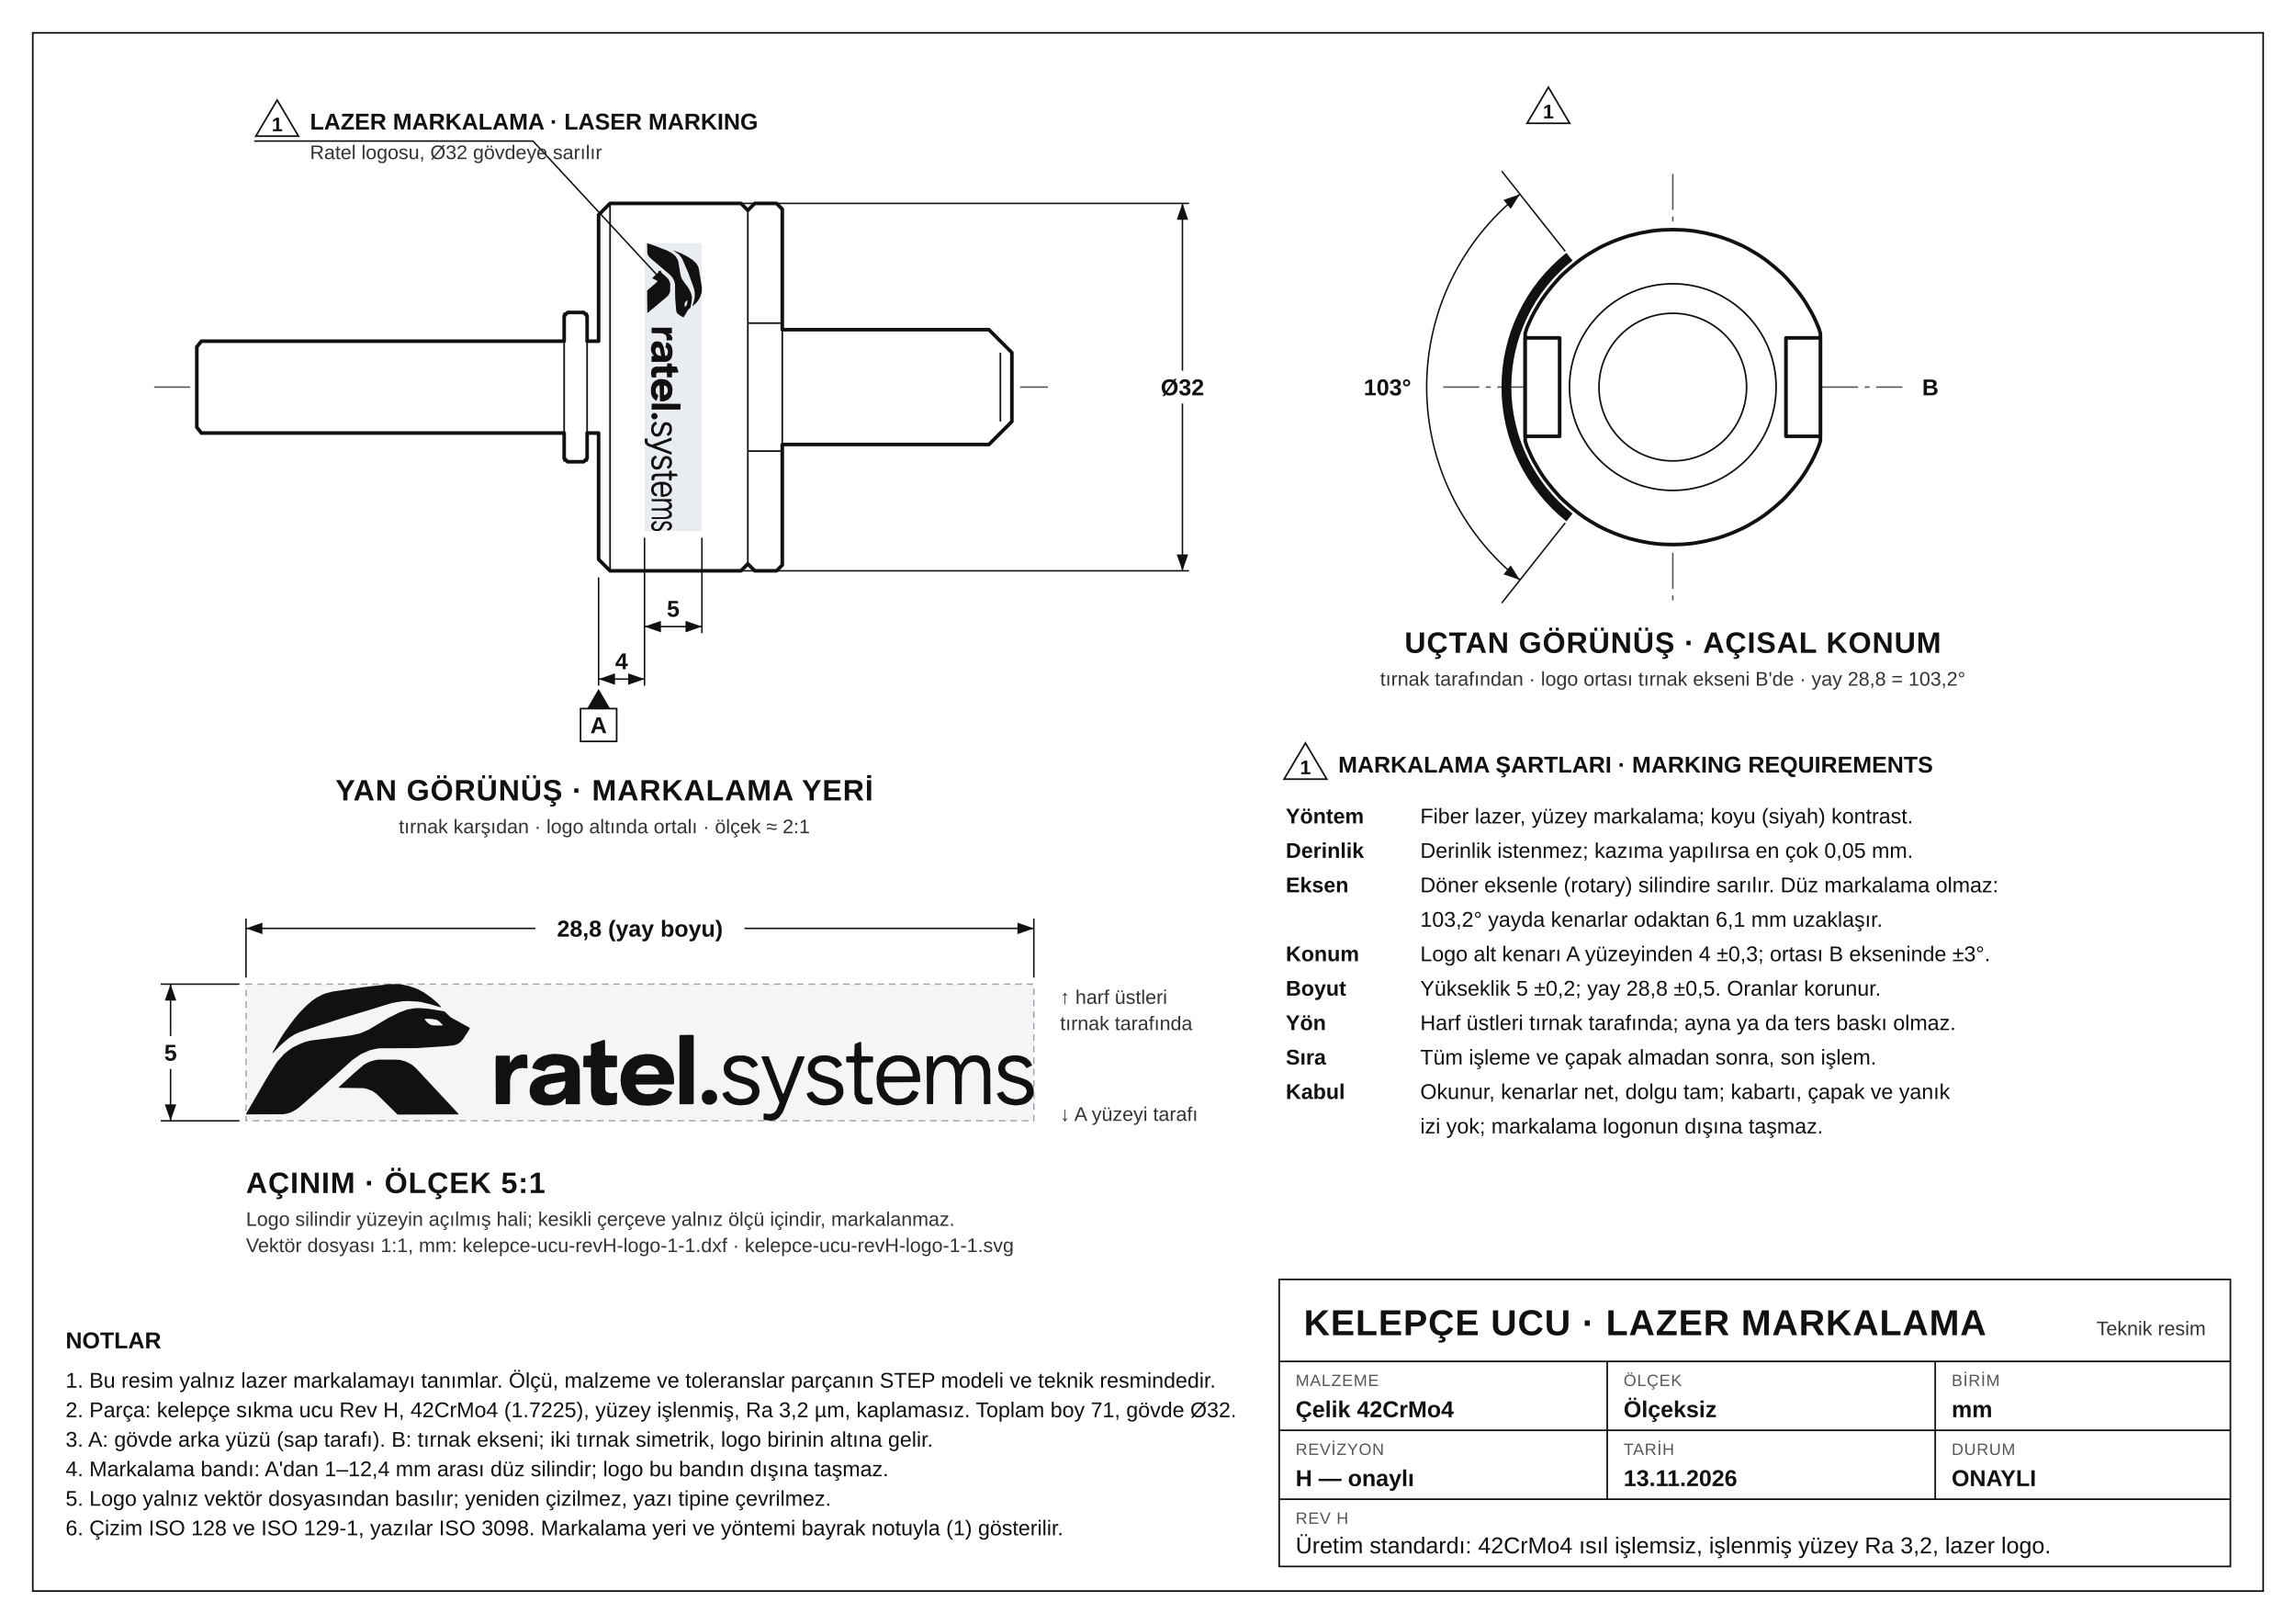
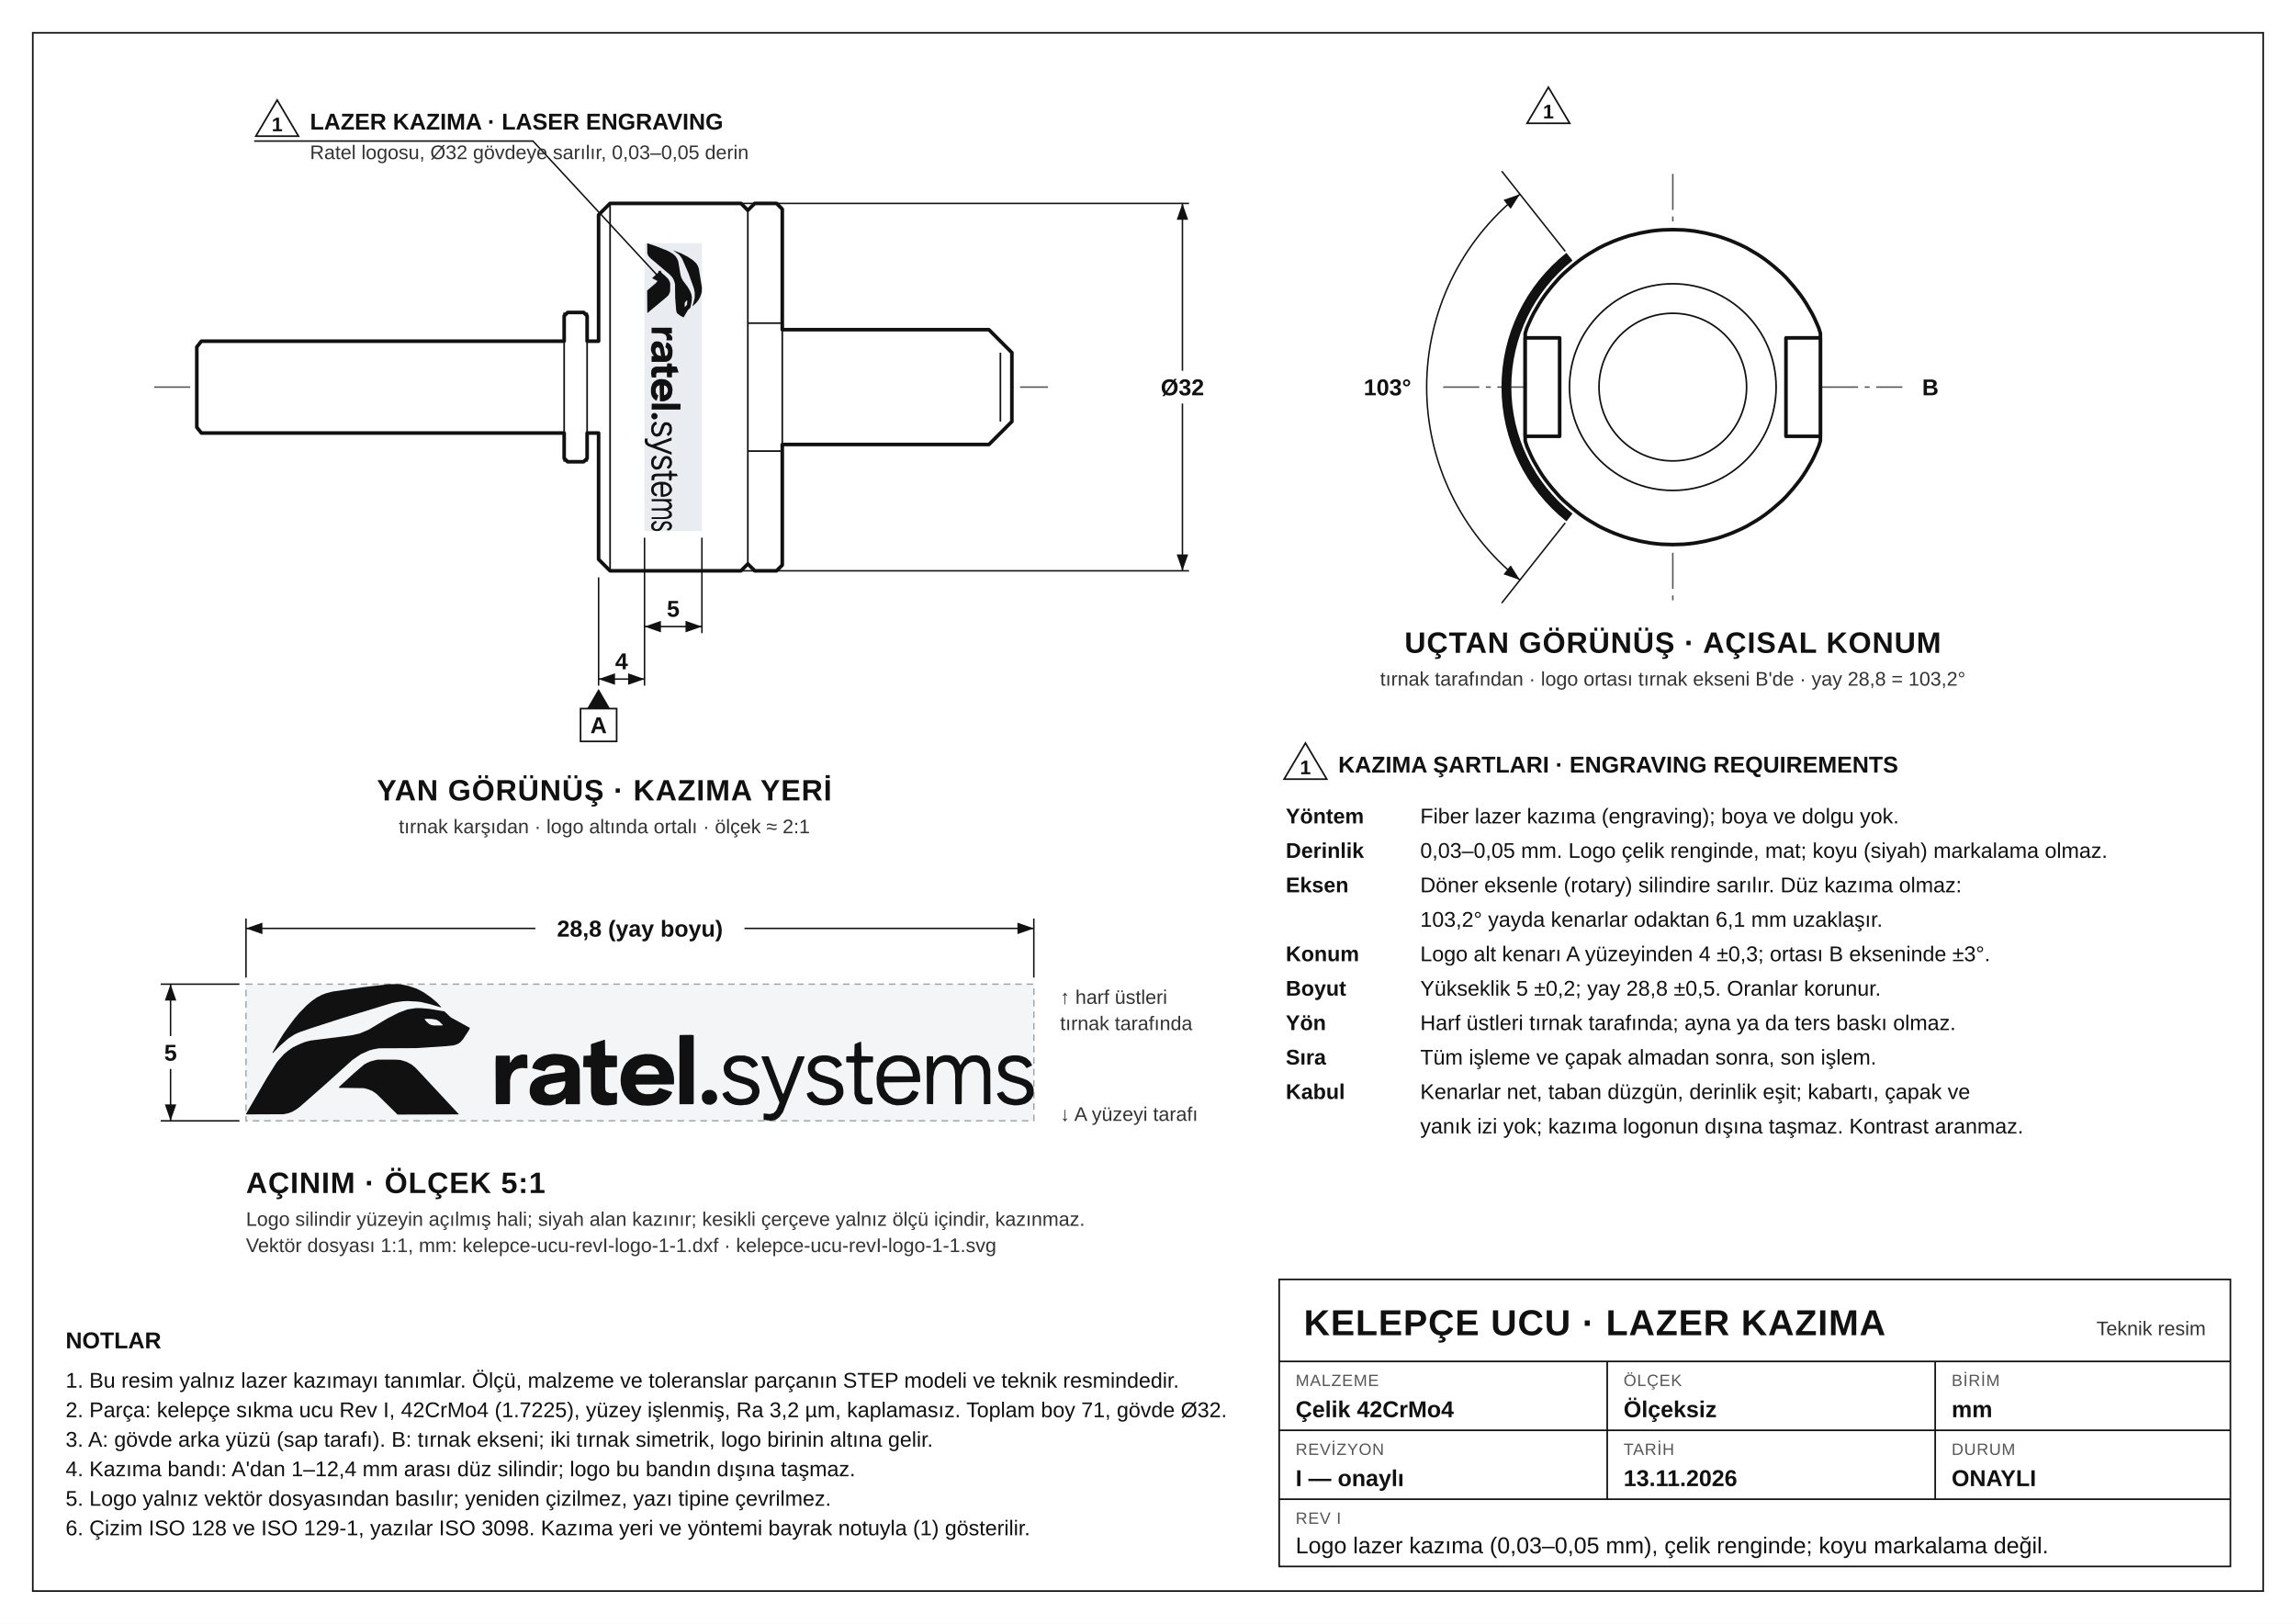
<svg xmlns="http://www.w3.org/2000/svg" viewBox="0 0 1400 990" width="1400" height="990" font-family="Arial, Helvetica, sans-serif">
  <defs>
    <marker id="arr" viewBox="0 0 10 10" refX="10" refY="5" markerWidth="10" markerHeight="10" markerUnits="userSpaceOnUse" orient="auto-start-reverse">
      <path d="M0,1.5 L10,5 L0,8.5 z" fill="#111" />
    </marker>
    <pattern id="h1" width="9" height="9" patternUnits="userSpaceOnUse" patternTransform="rotate(45)">
      <rect width="9" height="9" fill="#fff" />
      <line x1="0" y1="0" x2="0" y2="9" stroke="#111" stroke-width=".8" />
    </pattern>
    <style>
      .vis{stroke:#111;stroke-width:2.2;stroke-linejoin:round}
      polygon.vis:not([fill]){fill:#fff}
      .thin{fill:none;stroke:#111;stroke-width:1}
      .hid{fill:none;stroke:#111;stroke-width:1.2;stroke-dasharray:7 4}
      .ctr{fill:none;stroke:#555;stroke-width:0.9;stroke-dasharray:22 4 3 4}
      .dim{fill:none;stroke:#111;stroke-width:0.9}
      .dima{fill:none;stroke:#111;stroke-width:0.9;marker-start:url(#arr);marker-end:url(#arr)}
      .lead{fill:none;stroke:#111;stroke-width:0.9;marker-start:url(#arr)}
      .grid{fill:none;stroke:#111;stroke-width:1}
      .t{font-size:14px;fill:#111}
      .tb{font-size:14px;font-weight:700;fill:#111}
      .ts{font-size:12px;fill:#333}
      .tn{font-size:13px;fill:#111}
      .tl{font-size:10px;fill:#555;letter-spacing:.4px}
      .h{font-size:18px;font-weight:700;fill:#111;letter-spacing:.5px}
      .q{fill:#c2410c}
      .mark{fill:#111;stroke:none}
    </style>
  </defs>
  <rect x="0" y="0" width="1400" height="990" fill="#fff" />
  <rect x="20" y="20" width="1360" height="950" class="grid" stroke-width="1.6" />
  <g>
    <line class="ctr" x1="94" y1="236" x2="639" y2="236" />
    <polygon class="vis" points="120.0,236.0 120.0,211.5 122.8,208.0 330.0,208.0 330.0,208.0 344.0,208.0 344.0,192.6 346.1,190.5 355.9,190.5 358.0,192.6 358.0,208.0 365.0,208.0 365.0,131.0 372.0,124.0 451.8,124.0 456.0,128.2 460.2,124.0 473.5,124.0 477.0,127.5 477.0,201.0 603.0,201.0 617.0,215.0 617.0,236.0 617.0,236.0 617.0,257.0 603.0,271.0 477.0,271.0 477.0,344.5 473.5,348.0 460.2,348.0 456.0,343.8 451.8,348.0 372.0,348.0 365.0,341.0 365.0,264.0 358.0,264.0 358.0,279.4 355.9,281.5 346.1,281.5 344.0,279.4 344.0,264.0 330.0,264.0 330.0,264.0 122.8,264.0 120.0,260.5 120.0,236.0" />
    <rect x="393" y="148.218" width="35" height="175.563" fill="#e9edf1" />
    <path class="mark" fill-rule="evenodd" d="M421.9 181.1 421.5 179.2 420.7 177.3 419.3 174.9 416.3 170.9 415.4 169.1 414.9 167.3 413.6 159.5 413.1 158.1 411.9 156.2 410.1 154.6 407.1 152.9 399.5 149.9 394.6 148.3 394.7 154.5 395.3 156.0 396.6 157.4 408.5 167.5 410.1 169.3 411.0 171.1 411.6 173.1 411.7 181.7 412.3 189.2 412.6 190.5 413.1 191.2 415.0 192.6 416.8 193.5 419.5 189.0 421.0 187.6 421.7 184.0 421.9 181.1ZM419.1 183.3 418.9 183.1 418.3 183.6 417.5 184.7 417.5 187.3 418.9 185.8 419.1 183.3ZM408.7 172.9 408.2 171.4 407.4 170.0 405.2 167.8 401.5 164.9 401.4 169.9 400.7 171.6 400.0 172.5 394.6 177.1 394.7 190.9 406.0 181.5 407.4 180.2 408.1 179.0 408.6 177.7 408.7 172.9Z" />
    <path class="mark" fill-rule="evenodd" d="M428.0 175.3 426.1 163.7 425.6 162.3 424.6 160.6 422.5 158.6 419.3 156.5 415.4 154.5 410.4 152.6 414.1 155.3 415.1 156.5 416.0 157.9 419.8 166.6 423.1 175.8 423.6 178.3 423.6 181.4 422.9 184.3 422.1 186.8 424.4 184.8 425.9 182.9 426.8 181.3 427.5 179.5 427.9 178.1 428.0 175.3Z" />
    <path class="mark" fill-rule="evenodd" d="M415.0 246.2 397.4 246.1 397.3 249.6 397.4 249.7 414.9 249.7 415.0 246.2ZM413.7 226.8 412.6 223.5 409.7 223.4 409.6 221.6 406.9 221.5 406.6 223.5 400.4 223.5 399.5 223.6 398.3 224.2 397.6 224.9 397.2 225.7 397.0 227.8 397.4 230.1 400.1 230.2 400.1 228.1 400.4 227.5 400.8 227.2 406.6 227.1 406.7 230.0 409.5 230.1 409.7 230.0 409.8 227.2 413.7 227.1 413.7 226.8ZM413.2 290.0 412.6 288.8 409.6 288.7 409.5 287.0 408.1 286.9 407.9 288.7 399.9 288.8 398.7 289.1 398.0 289.5 397.4 290.2 397.2 292.2 397.3 292.8 398.9 292.8 399.1 291.0 399.5 290.6 400.1 290.4 407.8 290.3 407.9 290.4 408.0 292.9 409.4 292.9 409.7 290.3 413.2 290.3 413.2 290.0ZM410.1 213.7 409.7 211.7 408.9 210.2 407.6 209.1 406.4 208.7 405.7 211.7 406.6 212.4 407.0 213.0 407.3 214.0 407.2 215.4 406.7 216.6 406.2 216.9 405.6 216.9 404.7 211.6 403.8 209.5 403.0 208.7 401.8 208.2 400.2 208.1 398.8 208.5 397.5 209.9 397.0 211.8 396.9 213.4 397.2 214.5 397.9 216.0 398.8 216.9 397.3 217.2 397.3 220.6 406.1 220.6 407.7 220.1 408.9 219.1 409.7 217.7 410.0 216.1 410.1 213.7ZM410.1 237.4 409.8 235.8 409.4 234.5 408.6 233.3 407.8 232.5 406.9 231.9 405.5 231.3 403.5 231.1 402.3 231.1 400.8 231.5 399.8 232.0 398.7 232.8 397.7 234.1 397.0 236.3 396.9 238.1 397.0 239.9 397.4 241.4 398.2 242.7 399.4 243.8 400.2 244.3 400.4 244.2 401.4 241.1 400.6 240.4 400.0 239.6 399.8 237.5 400.1 236.5 400.6 235.7 401.3 235.2 402.2 234.8 402.4 244.6 403.9 244.7 405.1 244.6 407.3 243.7 409.0 242.1 409.8 240.1 410.1 237.4ZM410.0 206.0 409.6 205.0 409.2 204.3 407.8 203.3 409.7 203.2 409.7 199.8 397.3 199.8 397.3 203.1 403.3 203.2 404.9 203.6 405.8 204.2 406.4 205.2 406.5 206.1 406.4 207.5 409.8 207.5 410.0 206.0ZM409.8 307.8 409.2 306.6 407.8 305.7 409.5 305.6 409.5 304.3 397.3 304.3 397.4 305.6 404.3 305.6 405.7 305.8 406.7 306.1 407.4 306.6 408.1 307.7 407.8 308.9 406.6 309.7 404.8 309.9 397.3 310.0 397.4 311.2 403.6 311.2 405.9 311.4 406.8 311.7 407.5 312.2 407.9 312.8 408.1 313.5 407.7 314.4 406.6 315.1 404.6 315.3 397.4 315.3 397.3 316.4 406.1 316.4 407.7 316.1 408.7 315.6 409.3 315.2 409.7 314.5 409.7 313.0 409.2 312.1 408.8 311.7 407.3 310.9 408.7 310.3 409.3 309.9 409.8 308.9 409.8 307.8ZM409.8 281.5 409.4 279.8 408.4 278.6 407.0 278.0 405.4 278.1 404.3 278.7 403.5 279.7 401.8 283.9 401.1 284.5 400.1 284.6 399.1 284.0 398.7 283.1 398.6 282.1 399.0 280.3 399.6 279.7 400.5 279.0 399.9 277.7 398.6 278.3 397.6 279.4 397.1 280.7 397.0 282.7 397.5 284.5 398.7 285.8 400.0 286.3 401.8 286.1 402.7 285.6 403.5 284.7 404.7 281.2 405.4 280.1 406.2 279.6 406.9 279.7 407.7 280.3 408.2 281.4 408.1 282.7 407.9 283.4 407.3 284.1 406.5 284.7 407.3 285.9 408.6 285.2 409.2 284.3 409.7 283.1 409.8 281.5ZM409.7 260.7 409.3 259.1 408.1 257.8 406.7 257.4 405.1 257.5 404.1 258.3 403.5 259.1 402.3 262.8 401.7 263.8 401.0 264.4 400.0 264.4 399.3 264.0 398.9 263.4 398.5 261.5 398.7 260.7 399.2 259.6 400.6 258.5 400.1 257.2 399.9 257.0 399.1 257.4 398.3 258.0 397.3 259.5 397.0 261.5 397.1 263.2 397.7 264.5 398.8 265.7 400.3 266.2 401.8 266.0 402.6 265.6 403.5 264.5 405.3 259.7 406.0 259.2 407.0 259.2 407.9 260.0 408.2 261.2 407.9 263.1 407.5 263.7 406.5 264.5 407.3 265.9 408.6 265.0 409.4 263.8 409.7 262.5 409.7 260.7ZM409.8 297.9 409.1 296.1 408.4 295.3 407.3 294.5 405.4 293.8 402.4 293.7 399.8 294.3 398.3 295.3 397.7 296.1 397.2 297.0 397.0 298.8 397.2 299.9 397.8 301.2 399.0 302.2 400.3 302.6 400.8 301.4 399.7 300.8 398.9 299.9 398.6 298.6 398.8 297.3 399.5 296.5 400.4 295.8 402.0 295.4 402.8 295.4 402.9 302.8 404.6 302.9 406.9 302.4 408.6 301.3 409.5 299.9 409.8 299.0 409.8 297.9ZM409.8 320.3 409.3 319.2 408.4 318.3 407.2 317.9 405.4 317.9 404.6 318.2 403.7 318.8 402.4 321.4 401.8 322.2 400.7 322.6 399.6 322.5 398.9 321.9 398.5 320.7 399.1 319.5 400.5 318.6 400.1 317.7 399.8 317.6 398.8 318.0 397.7 318.9 397.1 319.8 397.0 321.0 397.4 322.5 398.4 323.3 399.6 323.7 401.6 323.7 402.5 323.4 403.4 322.7 405.3 319.5 406.0 319.1 407.1 319.1 407.9 319.7 408.2 320.6 408.1 321.3 407.8 321.9 406.5 322.6 407.3 323.5 408.2 323.2 409.2 322.5 409.7 321.5 409.8 320.3ZM409.5 275.6 400.0 272.0 409.5 268.5 409.5 266.7 397.7 271.1 395.9 270.5 395.1 269.8 394.8 268.8 394.9 267.3 393.2 267.4 393.1 268.9 393.4 270.4 394.0 271.1 395.2 272.0 409.3 277.2 409.5 277.2 409.5 275.6ZM408.2 298.2 407.8 297.0 406.9 296.1 405.6 295.5 404.4 295.4 404.4 301.4 405.7 301.3 407.2 300.5 408.1 299.4 408.2 298.2ZM407.2 237.6 406.9 236.5 406.5 235.8 405.7 235.2 404.9 235.0 404.9 240.9 405.9 240.6 406.6 239.9 407.2 238.6 407.2 237.6ZM403.1 216.7 402.3 212.5 401.5 211.8 400.6 211.8 400.0 212.3 399.7 213.0 399.7 214.3 400.1 215.4 400.8 216.3 401.5 216.7 402.8 217.0 403.1 216.9 403.1 216.7Z" />
    <path class="mark" fill-rule="evenodd" d="M400.9 253.2 400.6 252.6 399.9 252.0 399.5 251.8 398.6 251.8 397.8 252.2 397.4 252.7 397.2 253.2 397.1 254.2 397.9 255.3 398.3 255.6 399.3 255.7 400.3 255.2 400.7 254.8 400.9 254.3 400.9 253.2Z" />
    <line class="thin" x1="344" y1="281.5" x2="344" y2="190.5" />
    <line class="thin" x1="358" y1="281.5" x2="358" y2="190.5" />
    <line class="thin" x1="372" y1="348" x2="372" y2="124" />
    <line class="thin" x1="456" y1="343.8" x2="456" y2="128.2" />
    <line class="thin" x1="477" y1="271" x2="477" y2="201" />
    <line class="thin" x1="456" y1="197" x2="477" y2="197" />
    <line class="thin" x1="456" y1="275" x2="477" y2="275" />
    <line class="thin" x1="610" y1="257" x2="610" y2="215" />
    <line class="dim" x1="365" y1="352" x2="365" y2="418" />
    <line class="dim" x1="393" y1="327.8" x2="393" y2="418" />
    <line class="dim" x1="428" y1="327.8" x2="428" y2="386" />
    <line class="dima" x1="365" y1="414" x2="393" y2="414" />
    <text class="tb" x="379" y="408" text-anchor="middle">4</text>
    <line class="dima" x1="393" y1="382" x2="428" y2="382" />
    <text class="tb" x="410.5" y="376" text-anchor="middle">5</text>
    <line class="dim" x1="432" y1="124" x2="725" y2="124" />
    <line class="dim" x1="432" y1="348" x2="725" y2="348" />
    <line class="dima" x1="721" y1="124" x2="721" y2="348" />
    <rect x="687" y="226" width="68" height="20" fill="#fff" />
    <text class="tb" x="721" y="241" text-anchor="middle">Ø32</text>
    <polygon fill="#111" points="358,432 372,432 365,420" />
    <rect class="thin" style="fill:#fff" x="354" y="432" width="22" height="20" />
    <text class="tb" x="365" y="447" text-anchor="middle">A</text>
    <polyline class="lead" points="407,174.553 325,86 155,86" />
    <polygon class="thin" style="fill:#fff" points="169,61 182,83 156,83" />
    <text class="tb" x="169" y="80" text-anchor="middle" style="font-size:12px">1</text>
-     <text class="tb" x="189" y="79">LAZER MARKALAMA · LASER MARKING</text>
-     <text class="ts" x="189" y="97">Ratel logosu, Ø32 gövdeye sarılır</text>
-     <text class="h" x="368.5" y="488" text-anchor="middle">YAN GÖRÜNÜŞ · MARKALAMA YERİ</text>
+     <text class="tb" x="189" y="79">LAZER KAZIMA · LASER ENGRAVING</text>
+     <text class="ts" x="189" y="97">Ratel logosu, Ø32 gövdeye sarılır, 0,03–0,05 derin</text>
+     <text class="h" x="368.5" y="488" text-anchor="middle">YAN GÖRÜNÜŞ · KAZIMA YERİ</text>
    <text class="ts" x="368.5" y="508" text-anchor="middle">tırnak karşıdan · logo altında ortalı · ölçek ≈ 2:1</text>
  </g>
  <g>
    <line class="ctr" x1="880" y1="236" x2="1160" y2="236" />
    <line class="ctr" x1="1020" y1="106" x2="1020" y2="366" />
    <polygon class="vis" style="fill:#fff" points="1110.0,236.0 1110.0,232.6 1110.0,229.3 1110.0,226.0 1110.0,222.6 1110.0,219.3 1110.0,216.0 1110.0,212.8 1110.0,209.5 1110.0,206.3 1110.0,203.2 1109.0,200.0 1107.7,197.0 1106.3,193.9 1104.8,190.9 1103.1,188.0 1101.4,185.1 1099.6,182.3 1097.7,179.6 1095.6,176.9 1093.5,174.3 1091.3,171.8 1089.1,169.3 1086.7,166.9 1084.2,164.7 1081.7,162.5 1079.1,160.4 1076.4,158.3 1073.7,156.4 1070.9,154.6 1068.0,152.9 1065.1,151.2 1062.1,149.7 1059.0,148.3 1056.0,147.0 1052.8,145.8 1049.7,144.7 1046.5,143.7 1043.2,142.9 1040.0,142.1 1036.7,141.5 1033.4,140.9 1030.0,140.5 1026.7,140.2 1023.4,140.1 1020.0,140.0 1016.6,140.1 1013.3,140.2 1010.0,140.5 1006.6,140.9 1003.3,141.5 1000.0,142.1 996.8,142.9 993.5,143.7 990.3,144.7 987.2,145.8 984.0,147.0 981.0,148.3 977.9,149.7 974.9,151.2 972.0,152.9 969.1,154.6 966.3,156.4 963.6,158.3 960.9,160.4 958.3,162.5 955.8,164.7 953.3,166.9 950.9,169.3 948.7,171.8 946.5,174.3 944.4,176.9 942.3,179.6 940.4,182.3 938.6,185.1 936.9,188.0 935.2,190.9 933.7,193.9 932.3,197.0 931.0,200.0 930.0,203.2 930.0,206.3 930.0,209.5 930.0,212.8 930.0,216.0 930.0,219.3 930.0,222.6 930.0,226.0 930.0,229.3 930.0,232.6 930.0,236.0 930.0,239.4 930.0,242.7 930.0,246.0 930.0,249.4 930.0,252.7 930.0,256.0 930.0,259.2 930.0,262.5 930.0,265.7 930.0,268.8 931.0,272.0 932.3,275.0 933.7,278.1 935.2,281.1 936.9,284.0 938.6,286.9 940.4,289.7 942.3,292.4 944.4,295.1 946.5,297.7 948.7,300.2 950.9,302.7 953.3,305.1 955.8,307.3 958.3,309.5 960.9,311.6 963.6,313.7 966.3,315.6 969.1,317.4 972.0,319.1 974.9,320.8 977.9,322.3 981.0,323.7 984.0,325.0 987.2,326.2 990.3,327.3 993.5,328.3 996.8,329.1 1000.0,329.9 1003.3,330.5 1006.6,331.1 1010.0,331.5 1013.3,331.8 1016.6,331.9 1020.0,332.0 1023.4,331.9 1026.7,331.8 1030.0,331.5 1033.4,331.1 1036.7,330.5 1040.0,329.9 1043.2,329.1 1046.5,328.3 1049.7,327.3 1052.8,326.2 1056.0,325.0 1059.0,323.7 1062.1,322.3 1065.1,320.8 1068.0,319.1 1070.9,317.4 1073.7,315.6 1076.4,313.7 1079.1,311.6 1081.7,309.5 1084.2,307.3 1086.7,305.1 1089.1,302.7 1091.3,300.2 1093.5,297.7 1095.6,295.1 1097.7,292.4 1099.6,289.7 1101.4,286.9 1103.1,284.0 1104.8,281.1 1106.3,278.1 1107.7,275.0 1109.0,272.0 1110.0,268.8 1110.0,265.7 1110.0,262.5 1110.0,259.2 1110.0,256.0 1110.0,252.7 1110.0,249.4 1110.0,246.0 1110.0,242.7 1110.0,239.4" />
    <circle class="thin" cx="1020" cy="236" r="63" />
    <circle class="thin" cx="1020" cy="236" r="45" />
    <polygon class="vis" style="fill:#fff" points="951.0,206.0 930.0,206.0 930.0,266.0 951.0,266.0" />
    <polygon class="vis" style="fill:#fff" points="1089.0,206.0 1110.0,206.0 1110.0,266.0 1089.0,266.0" />
    <path d="M957.0 156.5 A101.4 101.4 0 0 0 957.0 315.5" fill="none" stroke="#111" stroke-width="6" />
    <line class="dim" x1="954.416" y1="153.234" x2="915.662" y2="104.328" />
    <line class="dim" x1="954.416" y1="318.766" x2="915.662" y2="367.672" />
    <path class="dima" d="M926.8 118.4 A150.0 150.0 0 0 0 926.8 353.6" />
    <rect x="824" y="225" width="44" height="22" fill="#fff" />
    <text class="tb" x="846" y="241" text-anchor="middle">103°</text>
    <text class="tb" x="1172" y="241">B</text>
    <polygon class="thin" style="fill:#fff" points="944.141,53.172 957.141,75.172 931.141,75.172" />
    <text class="tb" x="944.141" y="72.172" text-anchor="middle" style="font-size:12px">1</text>
    <text class="h" x="1020" y="398" text-anchor="middle">UÇTAN GÖRÜNÜŞ · AÇISAL KONUM</text>
    <text class="ts" x="1020" y="418" text-anchor="middle">tırnak tarafından · logo ortası tırnak ekseni B'de · yay 28,8 = 103,2°</text>
  </g>
  <g>
    <rect x="150" y="600" width="480.4" height="83.3" fill="#f3f5f7" stroke="#9aa3ab" stroke-width=".8" stroke-dasharray="4 3" />
    <path class="mark" fill-rule="evenodd" d="M253.6 614.6 248.4 615.4 243.1 617.4 236.4 620.8 224.7 627.8 219.2 630.1 213.6 631.3 189.2 634.4 186.1 635.2 183.5 636.2 178.6 638.5 175.5 640.7 173.2 642.6 169.6 646.6 168.4 648.1 162.7 657.2 150.0 679.1 150.2 679.4 172.8 679.3 175.8 678.7 178.2 677.8 180.9 676.2 182.9 674.7 197.6 661.8 214.9 646.2 220.0 642.7 225.2 640.4 227.8 639.7 231.2 639.1 253.9 639.0 272.0 637.8 276.6 637.3 278.7 636.6 279.6 636.2 281.0 635.1 282.3 633.6 285.8 628.3 286.5 626.9 286.4 626.6 274.8 620.2 271.0 616.6 261.4 615.0 256.4 614.6 253.6 614.6ZM259.7 621.1 259.0 621.3 259.0 621.6 260.3 623.1 261.7 624.3 263.2 625.0 265.0 625.2 267.2 625.2 269.2 625.2 270.1 625.0 267.9 622.8 266.2 621.7 263.2 621.2 259.7 621.1ZM230.6 646.0 229.3 646.2 226.2 647.0 224.2 647.8 222.0 649.0 215.7 654.4 206.9 662.5 206.7 662.7 206.7 663.2 221.8 663.4 223.9 663.9 226.8 665.0 229.5 666.8 242.4 679.5 278.2 679.4 279.6 679.4 279.7 679.2 256.3 654.1 253.3 650.9 251.0 649.0 247.8 647.3 244.1 646.2 240.6 646.0 230.6 646.0Z" />
    <path class="mark" fill-rule="evenodd" d="M237.3 600.0 221.0 601.9 202.9 604.5 198.6 605.6 196.3 606.5 193.2 608.1 190.3 610.1 186.8 613.1 182.4 617.6 179.8 620.7 176.7 624.8 173.1 629.8 170.0 634.8 166.1 641.8 166.2 642.0 166.6 641.8 170.8 637.5 175.8 633.1 179.7 630.6 182.3 629.4 189.5 626.9 208.4 620.8 238.7 611.6 241.6 611.0 245.8 610.4 248.6 610.3 254.3 610.6 256.8 610.9 262.2 612.2 269.0 614.2 268.8 613.7 266.6 611.3 263.2 608.4 258.4 605.0 254.2 602.8 249.2 601.1 245.4 600.3 242.5 600.0 237.3 600.0Z" />
    <path class="mark" fill-rule="evenodd" d="M414.6 631.0 414.4 631.1 414.3 632.3 414.3 672.9 414.4 673.2 414.9 673.2 422.6 673.2 423.0 672.8 423.0 631.1 421.6 630.9 414.6 631.0ZM368.2 634.0 360.8 636.4 360.5 636.6 360.3 636.8 360.4 642.2 360.2 643.5 355.8 643.7 355.6 650.3 355.8 650.6 356.3 650.6 360.1 650.7 360.3 651.0 360.4 665.7 360.7 667.7 361.3 669.5 362.0 670.6 363.7 672.4 365.6 673.3 367.7 673.8 370.7 673.9 374.6 673.5 376.1 673.0 376.3 666.4 376.1 666.1 372.8 666.5 371.4 666.3 369.9 665.7 369.2 664.7 369.0 662.4 369.0 650.8 369.7 650.7 376.0 650.6 376.2 650.4 376.2 649.6 376.2 644.1 376.0 643.6 369.7 643.5 369.1 643.4 369.0 643.0 368.9 634.1 368.6 633.9 368.2 634.0ZM524.3 635.2 521.5 636.4 521.1 636.7 520.9 643.8 520.8 643.9 516.2 644.0 516.0 644.7 516.0 647.5 516.5 647.7 520.9 647.8 521.0 666.9 521.5 668.7 522.3 670.6 523.8 672.0 525.6 673.0 527.6 673.3 530.3 673.3 531.9 673.0 532.1 670.2 532.0 669.4 531.8 669.1 529.7 669.2 528.1 669.2 527.1 668.9 526.1 668.1 525.5 667.0 525.2 665.6 525.1 664.5 525.2 648.2 525.4 647.8 532.3 647.6 532.4 644.3 532.2 644.1 526.3 643.9 525.5 643.9 525.3 643.7 525.1 635.4 524.9 635.1 524.3 635.2ZM336.7 642.6 334.5 642.9 331.8 643.6 330.6 644.1 328.2 645.4 326.7 646.8 325.4 648.5 324.7 650.4 324.6 651.3 331.9 653.1 332.2 652.9 332.9 651.7 333.5 650.9 334.9 650.0 337.5 649.4 340.8 649.5 342.6 649.9 343.7 650.6 344.5 652.0 344.5 653.4 344.1 653.7 335.4 654.8 331.5 655.5 328.8 656.4 326.4 657.7 324.5 659.6 323.7 661.0 323.3 662.3 323.0 664.2 323.0 666.1 323.3 667.5 324.1 669.5 325.3 671.0 327.4 672.6 328.8 673.2 332.1 673.9 336.0 673.9 338.7 673.4 340.9 672.5 342.4 671.7 344.6 669.6 344.8 669.6 344.9 669.8 344.9 673.0 345.1 673.2 353.4 673.2 353.6 673.0 353.5 652.1 352.9 649.4 352.3 648.3 351.4 646.9 349.9 645.4 348.6 644.5 346.4 643.6 342.5 642.8 338.4 642.5 336.7 642.6ZM393.5 642.6 389.7 643.2 386.7 644.3 383.9 646.1 381.8 648.1 380.4 650.3 379.1 653.6 378.7 655.2 378.4 658.4 378.6 661.3 379.5 664.7 380.7 667.3 382.6 669.7 383.8 670.8 385.8 672.1 388.7 673.3 391.0 673.9 395.3 674.1 399.6 673.7 403.0 672.8 404.2 672.2 406.1 671.0 407.5 669.7 408.8 668.1 409.9 666.1 409.6 665.7 402.3 663.3 401.9 663.4 400.7 665.2 399.8 666.0 398.6 666.6 397.3 667.0 393.8 667.1 391.4 666.5 389.5 665.3 388.2 663.6 387.4 661.4 388.3 661.2 410.7 661.1 410.9 660.9 411.0 660.3 411.0 657.4 410.6 654.5 409.8 651.8 408.4 649.2 407.1 647.5 404.6 645.2 403.4 644.5 399.9 643.2 397.3 642.7 393.5 642.6ZM317.9 642.9 315.3 643.7 313.7 644.7 312.0 646.5 311.2 648.0 311.0 647.8 310.8 643.6 302.5 643.6 302.3 644.0 302.2 647.7 302.3 672.3 302.5 673.2 310.8 673.1 311.0 670.9 311.0 658.7 311.4 656.5 311.9 655.0 312.5 654.0 313.4 652.9 314.8 651.9 315.9 651.5 318.1 651.1 321.6 651.3 321.5 643.2 320.1 642.9 317.9 642.9ZM575.8 643.3 573.9 643.8 572.1 644.7 570.7 646.0 569.2 648.2 569.1 648.1 569.0 647.6 568.9 644.0 565.5 643.9 565.1 644.1 565.2 673.0 568.7 673.2 569.0 672.9 569.1 656.5 569.7 653.2 570.6 650.8 572.0 649.0 573.7 647.9 575.5 647.4 577.5 647.4 579.2 648.0 580.2 648.8 581.1 649.8 581.6 651.0 582.0 652.2 582.4 655.1 582.5 673.0 583.3 673.2 585.7 673.2 586.4 672.9 586.5 658.0 586.6 655.2 587.2 652.7 588.2 650.5 589.8 648.8 591.5 647.8 592.8 647.4 593.9 647.4 595.2 647.5 597.0 648.3 598.4 649.6 599.1 650.8 599.6 652.7 599.9 655.8 599.9 672.9 600.2 673.2 603.7 673.1 603.9 672.8 603.9 671.3 603.8 652.1 602.8 648.4 602.1 647.0 601.1 645.9 599.6 644.6 597.3 643.6 595.4 643.3 592.4 643.5 591.3 643.8 589.4 644.7 588.1 645.7 585.6 649.3 583.7 646.0 582.2 644.5 580.6 643.8 579.3 643.4 577.8 643.3 575.8 643.3ZM501.8 643.4 499.2 643.7 497.3 644.4 495.5 645.4 494.2 646.8 493.3 648.1 492.7 649.9 492.6 651.9 492.9 653.7 493.8 655.6 494.4 656.3 495.2 657.2 496.9 658.3 499.1 659.2 505.3 661.0 507.4 661.8 508.2 662.3 509.2 663.3 509.6 664.0 509.8 664.7 509.8 666.4 509.2 667.7 508.2 668.8 506.1 669.8 503.2 670.1 499.9 669.6 498.7 669.1 497.1 667.7 495.4 665.4 492.4 666.4 491.9 666.7 491.9 666.9 492.6 668.8 493.5 669.9 494.7 671.2 496.3 672.3 499.7 673.6 502.2 673.9 504.8 673.8 507.3 673.4 509.5 672.6 511.3 671.5 513.0 669.7 513.8 668.2 514.3 666.6 514.2 664.1 513.8 662.3 513.2 660.9 512.5 660.2 510.1 658.4 507.2 657.3 501.0 655.4 499.3 654.7 498.2 653.9 497.2 652.8 496.9 651.9 497.1 650.2 497.7 649.0 498.6 648.2 500.1 647.5 501.4 647.2 504.9 647.3 506.7 647.9 508.5 649.3 510.0 651.2 513.0 649.7 513.4 649.2 512.8 648.0 511.4 646.3 510.2 645.3 509.0 644.7 505.9 643.7 504.0 643.4 501.8 643.4ZM449.5 643.5 447.4 643.9 445.6 644.6 444.0 645.6 442.5 647.4 441.5 649.5 441.3 650.6 441.3 652.2 441.8 654.5 442.7 656.0 443.6 656.9 445.6 658.3 447.4 659.1 454.5 661.2 456.0 661.8 457.2 662.6 457.8 663.2 458.5 664.4 458.6 665.4 458.5 666.6 457.5 668.3 456.0 669.3 453.9 669.9 451.4 670.1 449.5 669.8 447.7 669.2 446.7 668.6 445.8 667.8 444.1 665.3 443.6 665.4 441.1 666.4 440.6 666.8 440.5 667.0 441.4 668.9 442.9 670.7 444.7 672.2 446.6 673.1 448.4 673.6 451.4 673.9 455.6 673.5 457.2 673.1 458.9 672.3 460.4 671.2 461.8 669.6 462.6 668.2 463.1 666.0 463.1 664.5 462.6 662.3 461.6 660.5 459.8 659.0 458.8 658.4 456.0 657.3 449.7 655.4 447.1 654.1 446.4 653.4 445.8 652.4 445.6 651.2 445.9 649.9 446.5 648.9 447.7 647.9 449.4 647.3 450.7 647.1 452.9 647.2 455.4 647.9 456.8 648.9 458.8 651.1 461.8 649.7 462.2 649.2 461.4 647.8 459.9 646.1 459.0 645.4 457.0 644.3 453.9 643.5 449.5 643.5ZM546.3 643.4 544.2 643.8 541.2 645.0 539.0 646.6 537.8 647.9 536.8 649.2 535.8 651.3 534.9 653.9 534.5 656.9 534.6 661.1 535.0 663.6 536.2 667.1 537.1 668.6 539.1 670.7 541.2 672.2 544.1 673.4 546.9 673.9 550.4 673.7 552.2 673.4 554.2 672.7 556.8 671.1 558.2 669.7 559.1 668.5 559.9 666.8 560.1 666.0 556.4 664.7 554.6 667.4 553.6 668.4 552.2 669.2 550.3 669.8 548.5 670.0 546.1 669.9 544.7 669.5 543.4 668.8 542.2 668.0 540.4 665.6 539.5 663.6 539.1 662.0 539.0 661.0 539.2 659.9 560.7 659.7 561.1 659.5 561.0 655.8 560.3 652.4 559.5 650.3 558.2 648.2 556.2 646.1 554.3 644.9 552.2 644.0 549.6 643.4 546.3 643.4ZM617.6 643.4 614.7 643.9 613.3 644.4 612.0 645.2 610.4 646.6 609.6 647.9 608.9 649.5 608.7 650.8 608.7 652.5 609.2 654.4 609.6 655.4 610.8 656.8 613.1 658.3 616.1 659.5 621.6 661.0 623.4 661.8 624.5 662.5 625.3 663.2 625.7 664.1 626.0 665.0 626.0 666.1 625.7 667.0 624.9 668.2 623.4 669.4 620.5 670.1 619.0 670.2 616.5 669.7 614.5 668.9 613.1 667.7 611.5 665.4 608.2 666.5 607.9 667.1 609.3 669.6 611.1 671.4 612.4 672.3 614.3 673.1 616.0 673.5 618.6 673.9 621.2 673.8 623.3 673.4 625.3 672.8 627.1 671.7 628.8 670.0 629.9 668.1 630.2 666.7 630.3 664.3 629.9 662.6 629.0 660.8 627.6 659.4 626.3 658.5 623.2 657.3 617.0 655.4 614.5 654.2 613.6 653.3 613.1 652.4 612.9 650.9 613.0 650.4 613.6 649.1 614.8 648.1 616.7 647.3 618.5 647.1 621.2 647.4 623.1 648.2 624.4 649.2 626.0 651.2 629.2 649.6 629.3 649.3 628.2 647.2 626.4 645.5 625.4 644.8 623.1 643.9 621.8 643.6 620.3 643.4 617.6 643.4ZM486.5 644.0 486.2 644.3 477.8 666.6 477.4 666.8 477.2 666.6 468.7 644.1 468.1 644.0 464.4 644.0 464.3 644.1 464.4 644.6 475.3 672.2 473.6 676.4 472.9 677.4 471.9 678.4 471.3 678.7 469.4 679.2 465.8 678.8 465.6 679.3 465.6 682.1 465.7 682.7 465.9 682.8 469.7 683.2 471.4 683.1 473.3 682.5 475.2 681.1 477.4 678.1 490.6 644.4 490.6 644.0 486.5 644.0ZM547.1 647.1 545.0 647.6 543.7 648.2 542.2 649.3 541.2 650.3 540.3 651.6 539.5 653.4 539.0 655.6 539.0 655.9 539.3 656.2 556.4 656.2 556.6 655.9 556.6 655.5 556.1 653.2 555.0 650.7 554.0 649.5 552.2 648.2 550.8 647.5 548.9 647.1 547.1 647.1ZM394.1 649.6 392.3 649.8 391.4 650.2 389.8 651.2 388.9 652.0 388.2 653.2 387.7 654.4 387.8 655.0 401.9 655.0 401.9 654.4 401.1 652.6 400.6 651.8 399.5 650.8 398.7 650.3 396.5 649.6 394.1 649.6ZM344.1 659.2 336.4 660.5 333.8 661.3 332.8 661.9 332.1 663.0 331.9 664.5 332.1 665.3 332.7 666.1 333.4 666.7 335.1 667.4 338.2 667.3 340.9 666.4 341.9 665.8 343.0 664.8 344.1 663.0 344.6 661.2 344.7 660.0 344.6 659.2 344.1 659.2Z" />
    <path class="mark" fill-rule="evenodd" d="M431.4 664.5 429.8 665.2 428.4 666.8 428.0 667.8 428.0 670.0 428.4 671.1 429.0 672.0 430.2 673.0 431.4 673.4 433.6 673.5 435.4 672.6 436.4 671.7 437.0 670.6 437.3 669.5 437.2 668.2 436.9 667.2 436.2 666.0 435.1 665.1 433.9 664.5 431.4 664.5Z" />
    <line class="dim" x1="150" y1="596" x2="150" y2="560" />
    <line class="dim" x1="630.376" y1="596" x2="630.376" y2="560" />
    <line class="dima" x1="150" y1="566" x2="630.4" y2="566" />
    <rect x="326.45" y="556" width="127.5" height="20" fill="#fff" />
    <text class="tb" x="390.2" y="571" text-anchor="middle">28,8 (yay boyu)</text>
    <line class="dim" x1="146" y1="600" x2="98" y2="600" />
    <line class="dim" x1="146" y1="683.333" x2="98" y2="683.333" />
    <line class="dima" x1="104" y1="600" x2="104" y2="683.3" />
    <rect x="70" y="631.65" width="68" height="20" fill="#fff" />
    <text class="tb" x="104" y="646.65" text-anchor="middle">5</text>
    <text class="ts" x="646.376" y="612">↑ harf üstleri</text>
    <text class="ts" x="646.376" y="628">tırnak tarafında</text>
    <text class="ts" x="646.376" y="683.333">↓ A yüzeyi tarafı</text>
    <text class="h" x="150" y="727.333">AÇINIM · ÖLÇEK 5:1</text>
-     <text class="ts" x="150" y="747.333">Logo silindir yüzeyin açılmış hali; kesikli çerçeve yalnız ölçü içindir, markalanmaz.</text>
-     <text class="ts" x="150" y="763.333">Vektör dosyası 1:1, mm: kelepce-ucu-revH-logo-1-1.dxf · kelepce-ucu-revH-logo-1-1.svg</text>
+     <text class="ts" x="150" y="747.333">Logo silindir yüzeyin açılmış hali; siyah alan kazınır; kesikli çerçeve yalnız ölçü içindir, kazınmaz.</text>
+     <text class="ts" x="150" y="763.333">Vektör dosyası 1:1, mm: kelepce-ucu-revI-logo-1-1.dxf · kelepce-ucu-revI-logo-1-1.svg</text>
  </g>
  <g>
    <polygon class="thin" style="fill:#fff" points="796,453 809,475 783,475" />
    <text class="tb" x="796" y="472" text-anchor="middle" style="font-size:12px">1</text>
-     <text class="tb" x="816" y="471">MARKALAMA ŞARTLARI · MARKING REQUIREMENTS</text>
+     <text class="tb" x="816" y="471">KAZIMA ŞARTLARI · ENGRAVING REQUIREMENTS</text>
    <text class="tb" x="784" y="502" style="font-size:13px">Yöntem</text>
-     <text class="tn" x="866" y="502">Fiber lazer, yüzey markalama; koyu (siyah) kontrast.</text>
+     <text class="tn" x="866" y="502">Fiber lazer kazıma (engraving); boya ve dolgu yok.</text>
    <text class="tb" x="784" y="523" style="font-size:13px">Derinlik</text>
-     <text class="tn" x="866" y="523">Derinlik istenmez; kazıma yapılırsa en çok 0,05 mm.</text>
+     <text class="tn" x="866" y="523">0,03–0,05 mm. Logo çelik renginde, mat; koyu (siyah) markalama olmaz.</text>
    <text class="tb" x="784" y="544" style="font-size:13px">Eksen</text>
-     <text class="tn" x="866" y="544">Döner eksenle (rotary) silindire sarılır. Düz markalama olmaz:</text>
+     <text class="tn" x="866" y="544">Döner eksenle (rotary) silindire sarılır. Düz kazıma olmaz:</text>
    <text class="tb" x="784" y="565" style="font-size:13px" />
    <text class="tn" x="866" y="565">103,2° yayda kenarlar odaktan 6,1 mm uzaklaşır.</text>
    <text class="tb" x="784" y="586" style="font-size:13px">Konum</text>
    <text class="tn" x="866" y="586">Logo alt kenarı A yüzeyinden 4 ±0,3; ortası B ekseninde ±3°.</text>
    <text class="tb" x="784" y="607" style="font-size:13px">Boyut</text>
    <text class="tn" x="866" y="607">Yükseklik 5 ±0,2; yay 28,8 ±0,5. Oranlar korunur.</text>
    <text class="tb" x="784" y="628" style="font-size:13px">Yön</text>
    <text class="tn" x="866" y="628">Harf üstleri tırnak tarafında; ayna ya da ters baskı olmaz.</text>
    <text class="tb" x="784" y="649" style="font-size:13px">Sıra</text>
    <text class="tn" x="866" y="649">Tüm işleme ve çapak almadan sonra, son işlem.</text>
    <text class="tb" x="784" y="670" style="font-size:13px">Kabul</text>
-     <text class="tn" x="866" y="670">Okunur, kenarlar net, dolgu tam; kabartı, çapak ve yanık</text>
+     <text class="tn" x="866" y="670">Kenarlar net, taban düzgün, derinlik eşit; kabartı, çapak ve</text>
    <text class="tb" x="784" y="691" style="font-size:13px" />
-     <text class="tn" x="866" y="691">izi yok; markalama logonun dışına taşmaz.</text>
+     <text class="tn" x="866" y="691">yanık izi yok; kazıma logonun dışına taşmaz. Kontrast aranmaz.</text>
  </g>
  <g>
    <text class="tb" x="40" y="822">NOTLAR</text>
-     <text class="tn" x="40" y="846">1. Bu resim yalnız lazer markalamayı tanımlar. Ölçü, malzeme ve toleranslar parçanın STEP modeli ve teknik resmindedir.</text>
-     <text class="tn" x="40" y="864">2. Parça: kelepçe sıkma ucu Rev H, 42CrMo4 (1.7225), yüzey işlenmiş, Ra 3,2 µm, kaplamasız. Toplam boy 71, gövde Ø32.</text>
+     <text class="tn" x="40" y="846">1. Bu resim yalnız lazer kazımayı tanımlar. Ölçü, malzeme ve toleranslar parçanın STEP modeli ve teknik resmindedir.</text>
+     <text class="tn" x="40" y="864">2. Parça: kelepçe sıkma ucu Rev I, 42CrMo4 (1.7225), yüzey işlenmiş, Ra 3,2 µm, kaplamasız. Toplam boy 71, gövde Ø32.</text>
    <text class="tn" x="40" y="882">3. A: gövde arka yüzü (sap tarafı). B: tırnak ekseni; iki tırnak simetrik, logo birinin altına gelir.</text>
-     <text class="tn" x="40" y="900">4. Markalama bandı: A'dan 1–12,4 mm arası düz silindir; logo bu bandın dışına taşmaz.</text>
+     <text class="tn" x="40" y="900">4. Kazıma bandı: A'dan 1–12,4 mm arası düz silindir; logo bu bandın dışına taşmaz.</text>
    <text class="tn" x="40" y="918">5. Logo yalnız vektör dosyasından basılır; yeniden çizilmez, yazı tipine çevrilmez.</text>
-     <text class="tn" x="40" y="936">6. Çizim ISO 128 ve ISO 129-1, yazılar ISO 3098. Markalama yeri ve yöntemi bayrak notuyla (1) gösterilir.</text>
+     <text class="tn" x="40" y="936">6. Çizim ISO 128 ve ISO 129-1, yazılar ISO 3098. Kazıma yeri ve yöntemi bayrak notuyla (1) gösterilir.</text>
  </g>
  <g>
    <rect x="780" y="780" width="580" height="175" class="grid" stroke-width="1.6" />
    <path class="grid" d="M780 830 H1360 M780 872 H1360 M780 914 H1360" />
    <path class="grid" d="M980 830 V914 M1180 830 V914" />
-     <text x="795" y="814" font-size="22" font-weight="700" fill="#111" letter-spacing=".5">KELEPÇE UCU · LAZER MARKALAMA</text>
+     <text x="795" y="814" font-size="22" font-weight="700" fill="#111" letter-spacing=".5">KELEPÇE UCU · LAZER KAZIMA</text>
    <text class="ts" x="1345" y="814" text-anchor="end">Teknik resim</text>
    <text class="tl" x="790" y="845">MALZEME</text>
    <text class="tb" x="790" y="864">Çelik 42CrMo4</text>
    <text class="tl" x="990" y="845">ÖLÇEK</text>
    <text class="tb" x="990" y="864">Ölçeksiz</text>
    <text class="tl" x="1190" y="845">BİRİM</text>
    <text class="tb" x="1190" y="864">mm</text>
    <text class="tl" x="790" y="887">REVİZYON</text>
-     <text class="tb" x="790" y="906">H — onaylı</text>
+     <text class="tb" x="790" y="906">I — onaylı</text>
    <text class="tl" x="990" y="887">TARİH</text>
    <text class="tb" x="990" y="906">13.11.2026</text>
    <text class="tl" x="1190" y="887">DURUM</text>
    <text class="tb" x="1190" y="906">ONAYLI</text>
-     <text class="tl" x="790" y="929">REV H</text>
-     <text class="t" x="790" y="947">Üretim standardı: 42CrMo4 ısıl işlemsiz, işlenmiş yüzey Ra 3,2, lazer logo.</text>
+     <text class="tl" x="790" y="929">REV I</text>
+     <text class="t" x="790" y="947">Logo lazer kazıma (0,03–0,05 mm), çelik renginde; koyu markalama değil.</text>
  </g>
</svg>
